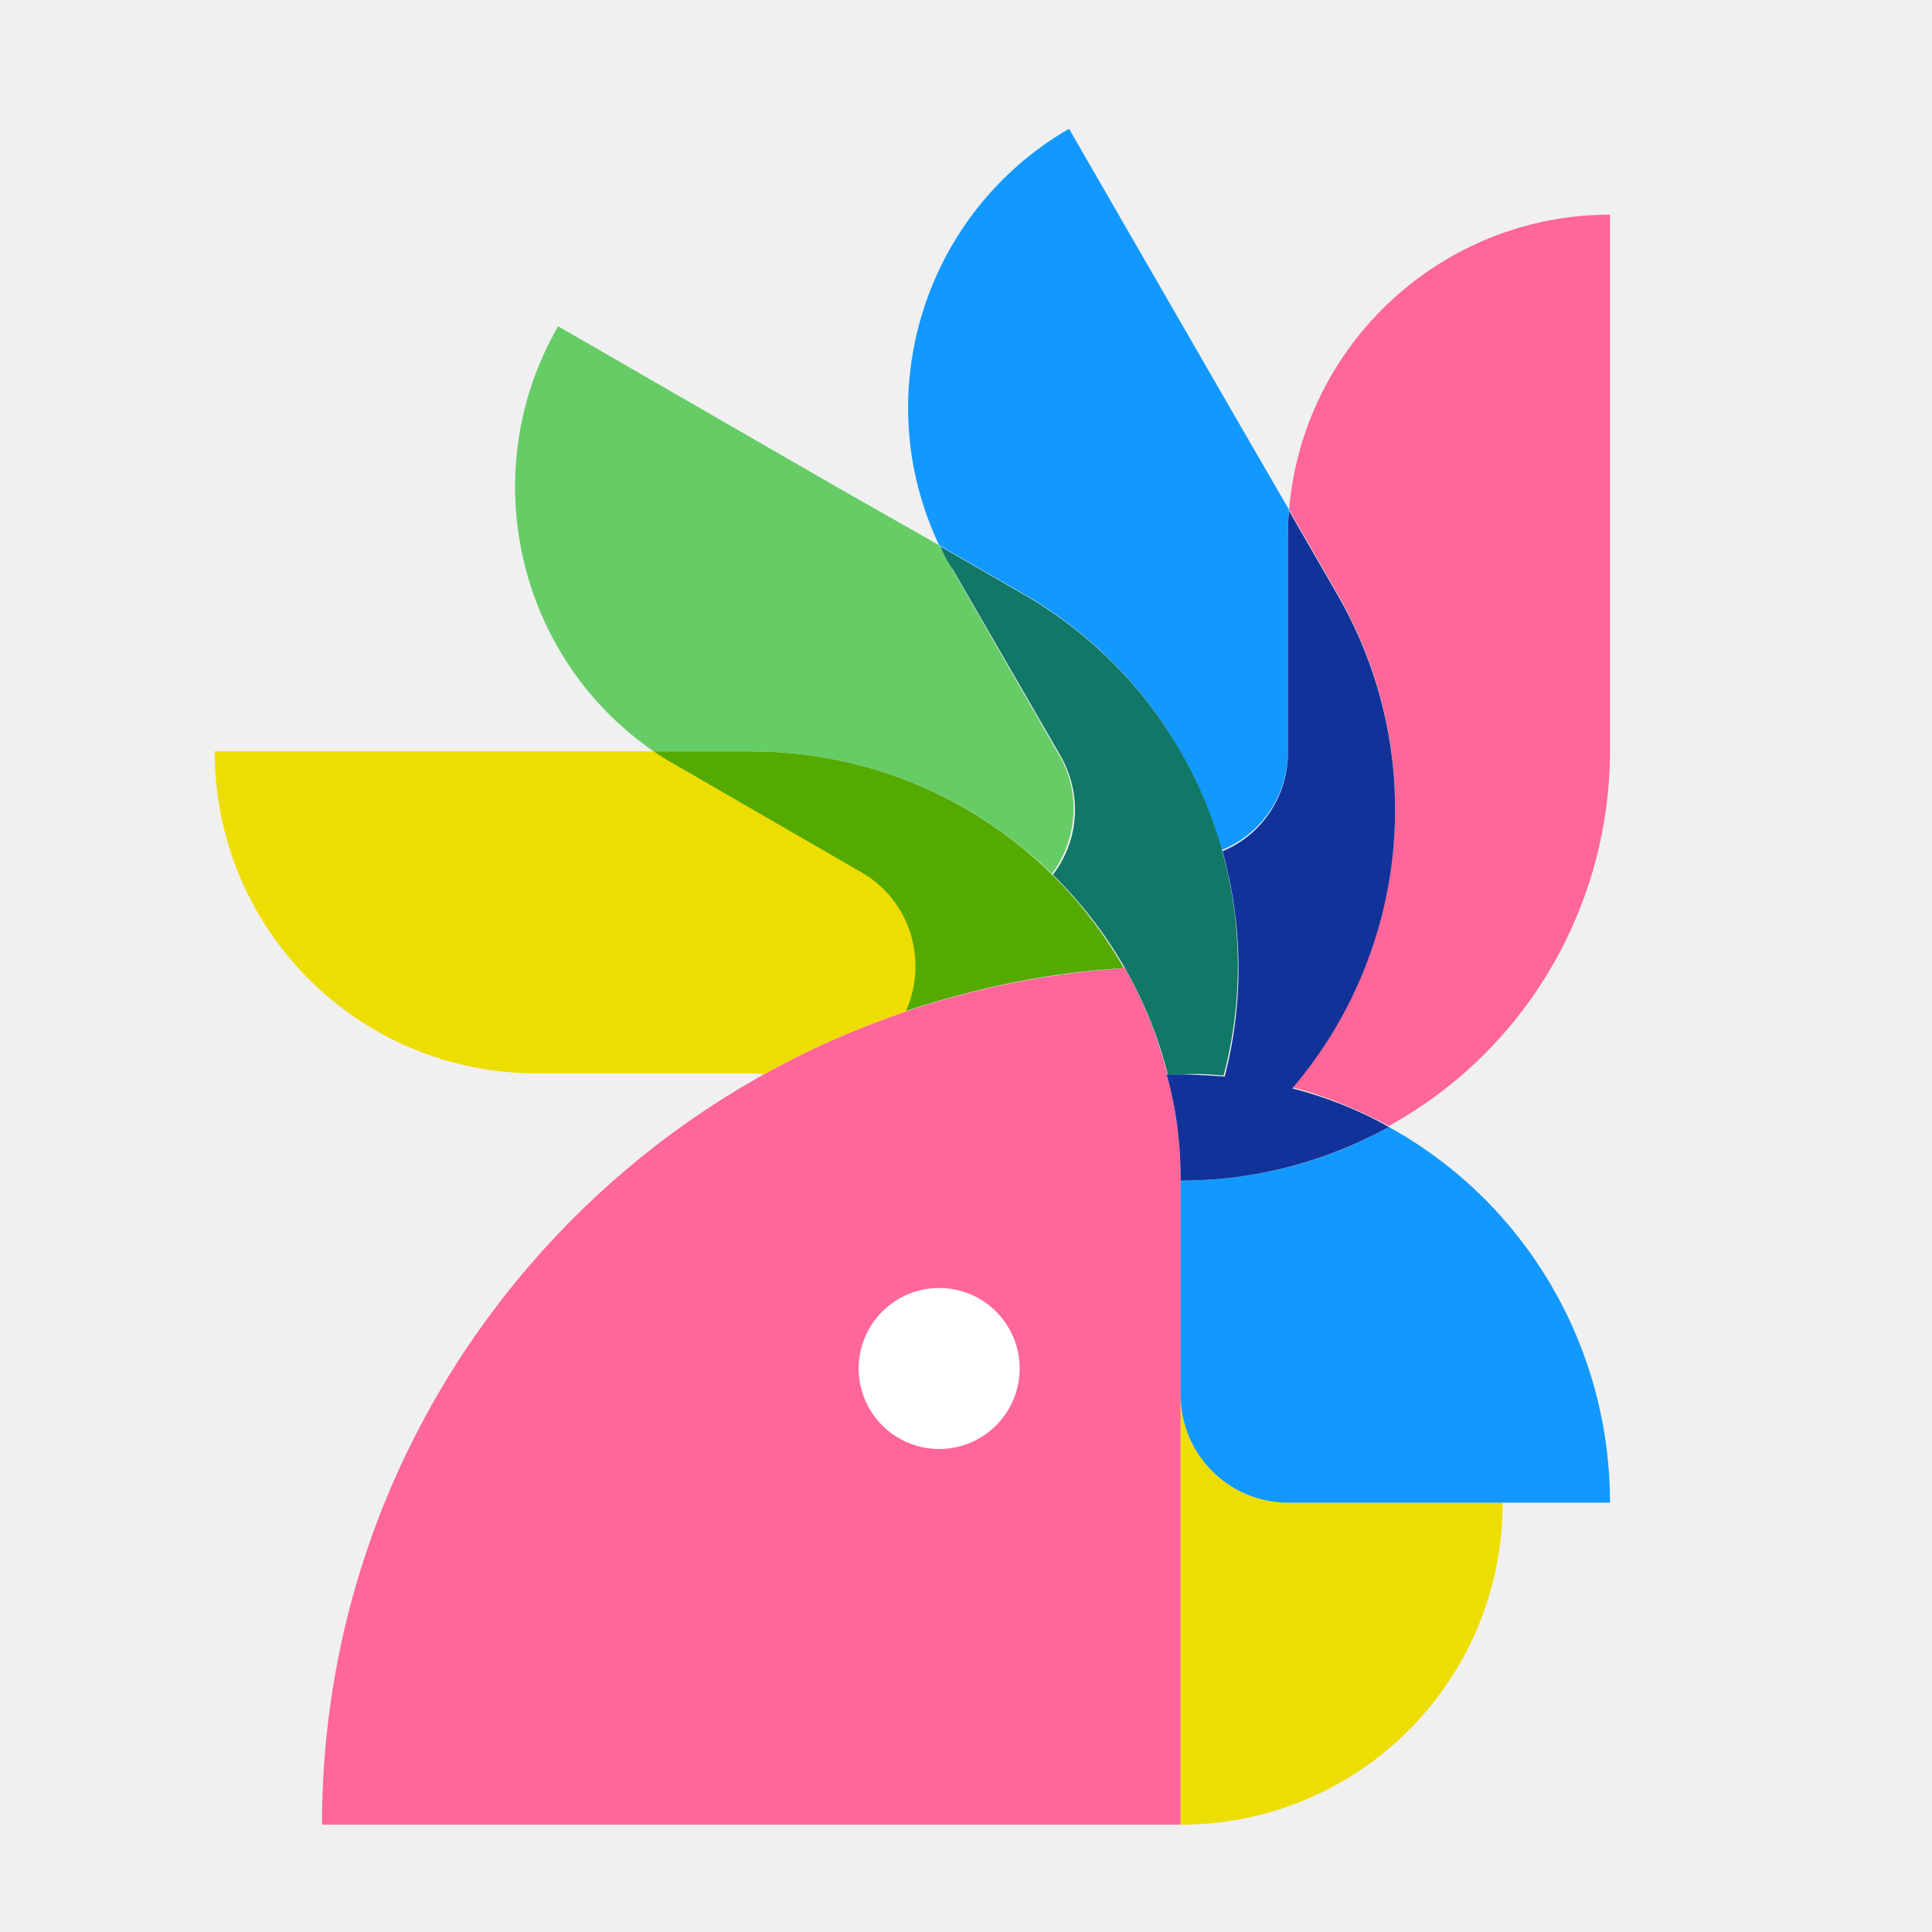
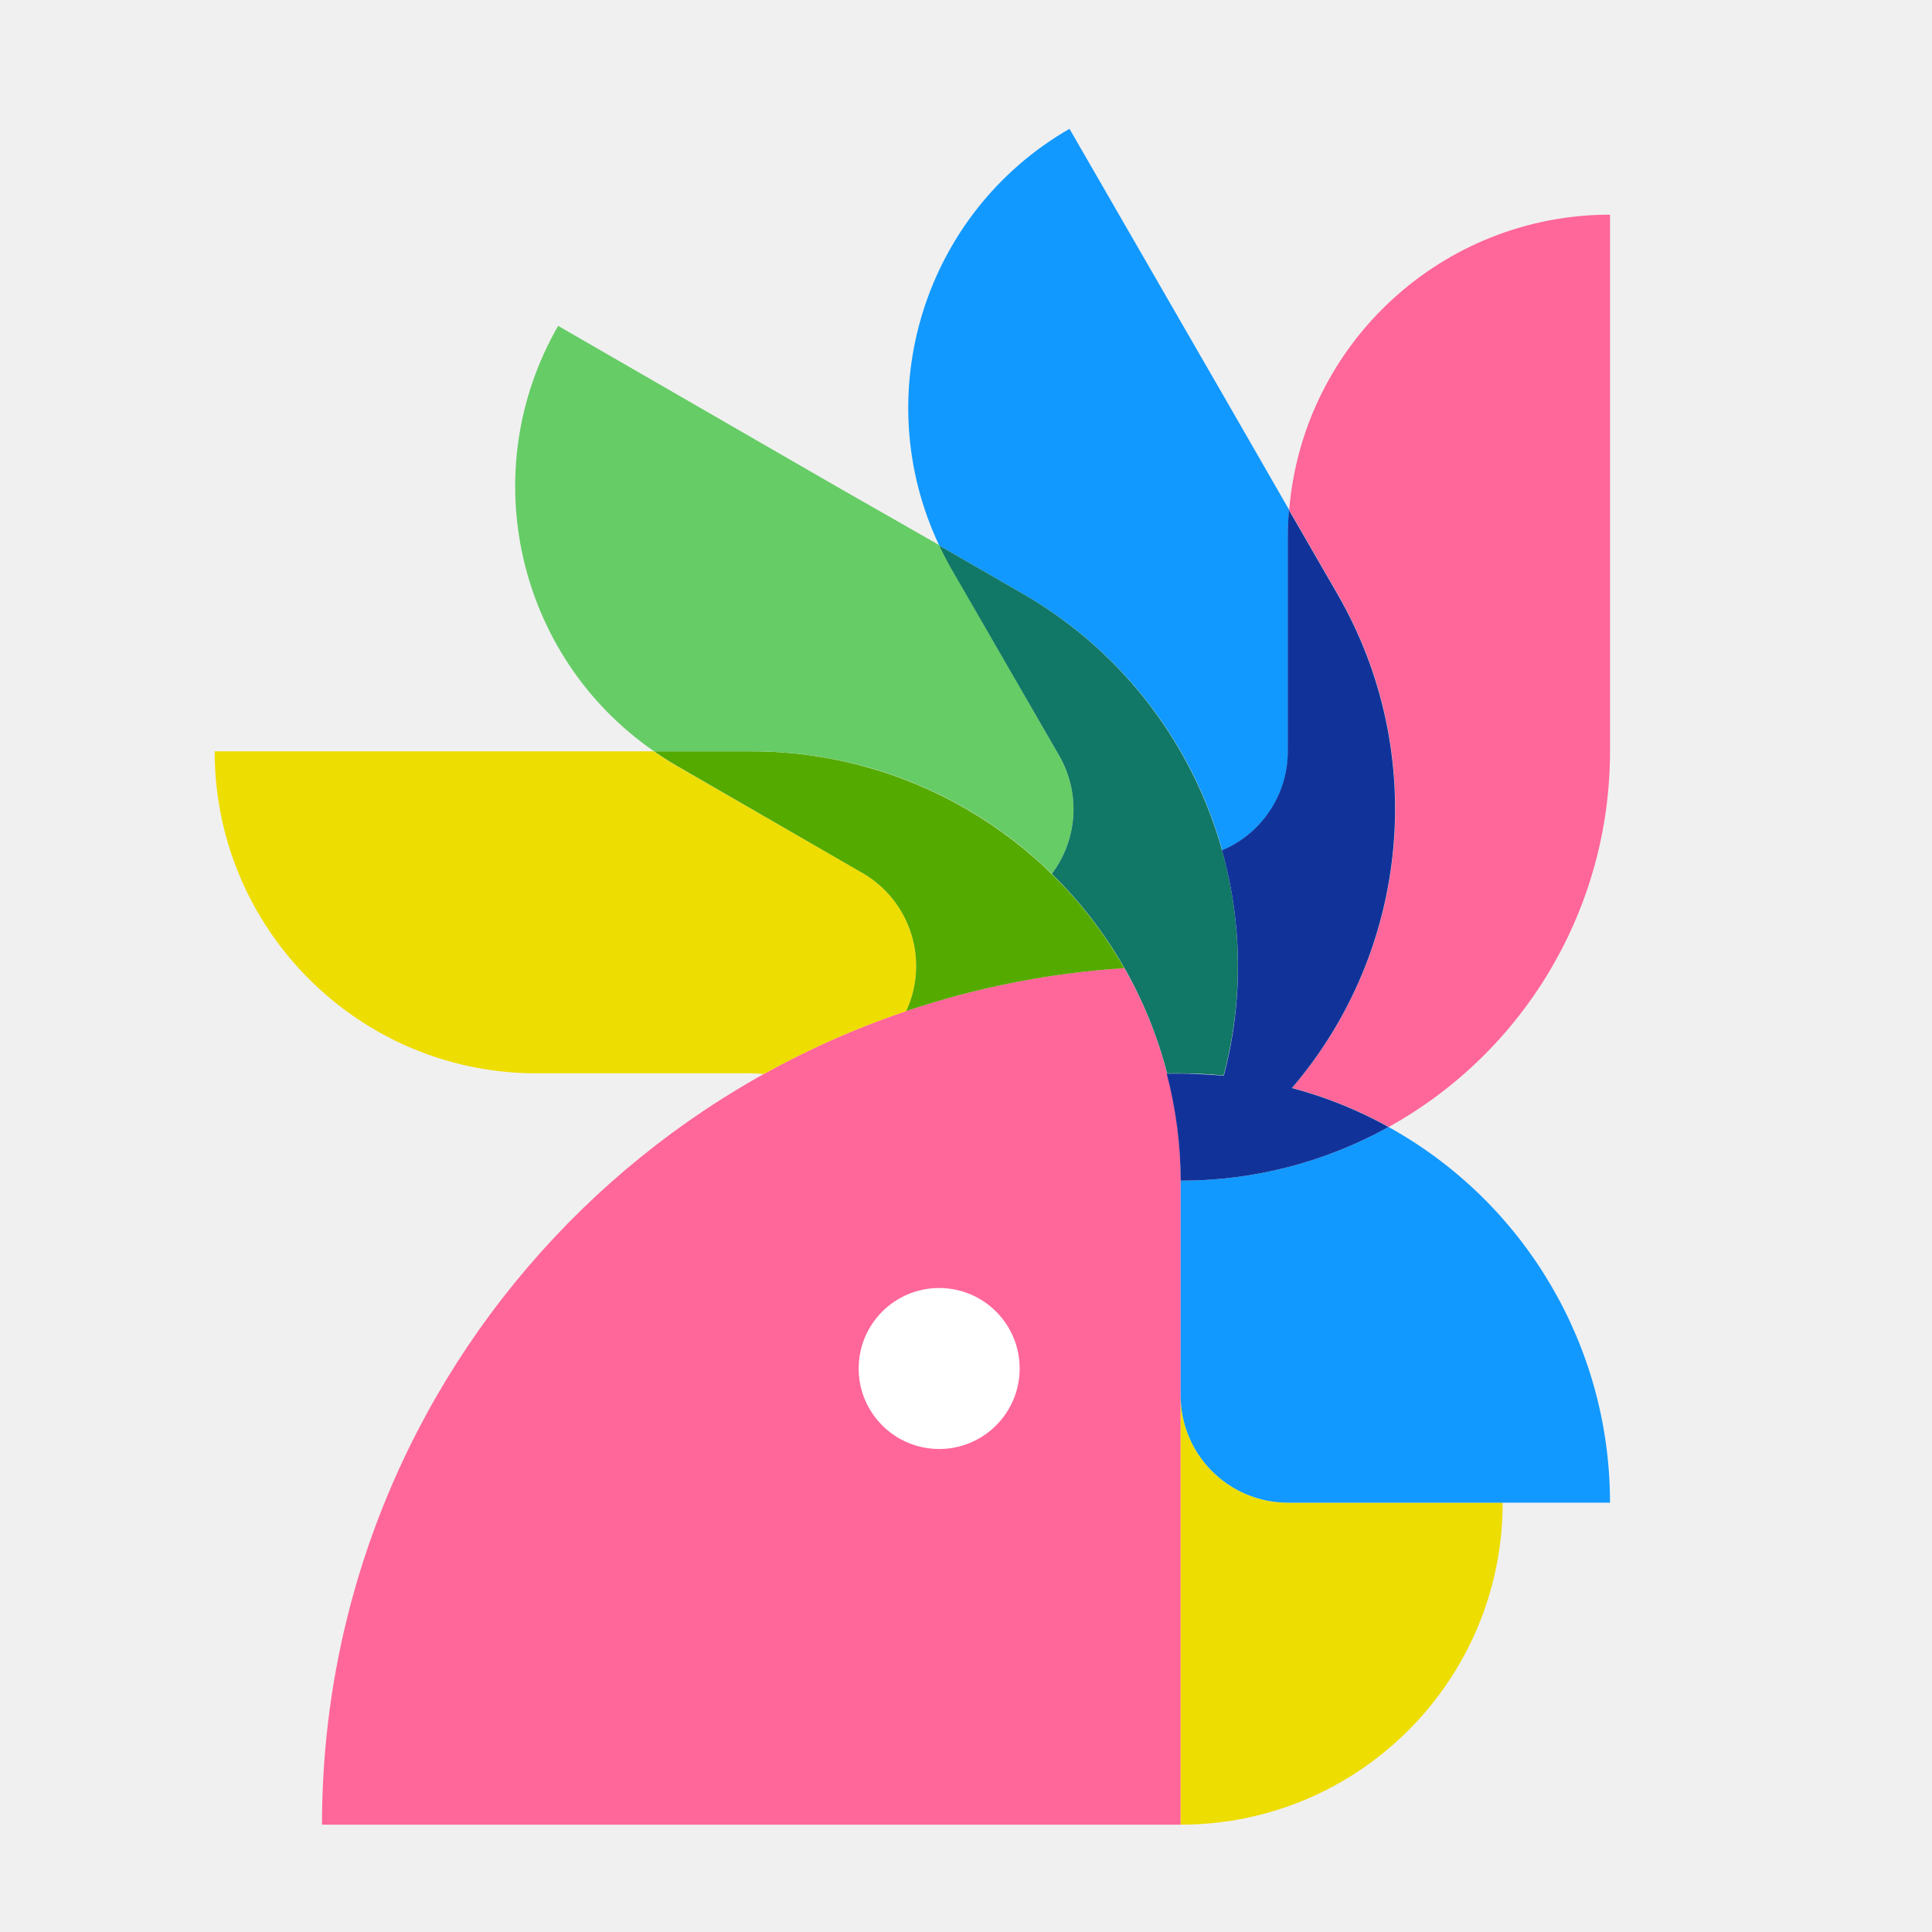
- <svg xmlns="http://www.w3.org/2000/svg" version="1.1" id="Layer_1" x="0px" y="0px" viewBox="0 0 180 180" style="enable-background:new 0 0 180 180;" xml:space="preserve">
-   <style type="text/css">
- 	.st0{fill:#FF6699;}
- 	.st1{fill:#EEDD00;}
- 	.st2{fill:#55AA00;}
- 	.st3{fill:#1199FF;}
- 	.st4{fill:#66CC66;}
- 	.st5{fill:#117766;}
- 	.st6{fill:#113399;}
- 	.st7{fill:#FFFFFF;}
- </style>
-   <path class="st0" d="M30,170h80v-60c0-6.9-1.8-13.8-5.2-19.8C62.7,93,30,127.9,30,170z" />
-   <path class="st1" d="M80.4,81.3L63,71.3c-0.7-0.4-1.4-0.9-2.1-1.3H20c0,16.6,13.4,30,30,30h20c0.4,0,0.8,0,1.2,0.1  c4.2-2.4,8.7-4.3,13.3-5.9C86.6,89.5,84.8,83.9,80.4,81.3z M120,140c-5.5,0-10-4.5-10-10v40c16.6,0,30-13.4,30-30l0,0H120z" />
-   <path class="st2" d="M70,70h-9.1c0.7,0.5,1.4,0.9,2.1,1.3l17.3,10c4.5,2.6,6.2,8.2,4.1,12.9c6.6-2.2,13.4-3.6,20.3-4  C97.6,77.7,84.4,70,70,70z" />
-   <path class="st3" d="M120,70V50c0-0.8,0-1.7,0.1-2.5l-5.5-9.5l-15-26c-13.5,7.8-18.8,24.7-12.1,38.8l7.8,4.5  c9.1,5.2,15.7,13.8,18.5,23.9C117.6,77.7,120,74,120,70z" />
-   <path class="st4" d="M98.7,70.4L88.7,53c-0.4-0.7-0.8-1.5-1.2-2.2L78,45.4l-26-15c-7.8,13.5-3.9,30.8,8.9,39.6H70  c10.5,0,20.5,4.1,28,11.4C100.4,78.2,100.7,73.8,98.7,70.4z" />
-   <path class="st5" d="M114,100.2c4.6-17.4-3-35.8-18.6-44.8l-7.8-4.5c0.3,0.7,0.7,1.5,1.2,2.2l10,17.3c2,3.5,1.8,7.8-0.7,11.1  c5.2,5.1,8.9,11.5,10.7,18.6h1.3C111.3,100,112.7,100.1,114,100.2z" />
-   <path class="st0" d="M120.1,47.5l4.5,7.8c8.5,14.7,6.8,33.1-4.2,46c3.1,0.8,6.2,2.1,9,3.6c12.7-7,20.6-20.4,20.6-35V20  C134.4,20,121.4,32,120.1,47.5z" />
-   <path class="st3" d="M129.4,105c-5.9,3.3-12.6,5-19.4,5v20c0,5.5,4.5,10,10,10h30C150,125.4,142.1,112,129.4,105z" />
-   <path class="st6" d="M110,110c6.8,0,13.4-1.7,19.4-5c-2.8-1.6-5.9-2.8-9-3.6c11-12.9,12.7-31.3,4.2-46l-4.5-7.8  c-0.1,0.8-0.1,1.7-0.1,2.5v20c0,4-2.4,7.7-6.1,9.2c1.9,6.9,2,14.1,0.2,21c0,0-2.5-0.2-4.1-0.2h-1.3C109.6,103.3,110,106.6,110,110z" />
-   <circle class="st7" cx="87.5" cy="127.5" r="7.5" />
+ <svg xmlns="http://www.w3.org/2000/svg" viewBox="0 0 180 180">
+   <path d="M30 170h80v-60a39.8 39.8 0 0 0-5.25-19.81A80 80 0 0 0 30 170z" fill="#f69" />
+   <path d="M80.36 81.34L63 71.34c-.73-.42-1.42-.87-2.1-1.34H20a30 30 0 0 0 30 30h20a10.07 10.07 0 0 1 1.15.07 79.54 79.54 0 0 1 13.28-5.87 10 10 0 0 0-4.07-12.86zM120 140a10 10 0 0 1-10-10v40a30 30 0 0 0 30-30z" fill="#ed0" />
+   <path d="M70 70h-9.06c.68.47 1.37.92 2.1 1.34l17.32 10a10 10 0 0 1 4.07 12.86 79.64 79.64 0 0 1 20.32-4A40 40 0 0 0 70 70z" fill="#5a0" />
+   <path d="M120 70V50c0-.84 0-1.67.11-2.49L114.64 38l-15-26a30 30 0 0 0-12.13 38.83l7.85 4.53a39.86 39.86 0 0 1 18.51 23.86A10 10 0 0 0 120 70z" fill="#19f" />
+   <path d="M98.66 70.36L88.66 53c-.42-.73-.8-1.46-1.15-2.21L78 45.36l-26-15A30 30 0 0 0 60.94 70H70a39.86 39.86 0 0 1 28 11.41 10 10 0 0 0 .66-11.05z" fill="#6c6" />
+   <path d="M114 100.2a40 40 0 0 0-18.64-44.84l-7.85-4.53c.35.74.73 1.48 1.15 2.21l10 17.32A10 10 0 0 1 98 81.41 40 40 0 0 1 108.74 100H110q2 0 4 .2z" fill="#176" />
+   <path d="M120.11 47.51l4.53 7.85a40 40 0 0 1-4.25 46 39.74 39.74 0 0 1 9 3.63A40 40 0 0 0 150 70V20a30 30 0 0 0-29.89 27.51z" fill="#f69" />
+   <path d="M129.37 105a39.81 39.81 0 0 1-19.37 5v20a10 10 0 0 0 10 10h30a40 40 0 0 0-20.63-35z" fill="#19f" />
+   <path d="M110 110a39.81 39.81 0 0 0 19.37-5 39.47 39.47 0 0 0-9-3.63 40 40 0 0 0 4.25-46l-4.53-7.85c-.07.82-.11 1.65-.11 2.49V70a10 10 0 0 1-6.13 9.22 40 40 0 0 1 .17 21s-2.51-.2-4.05-.2h-1.27A39.89 39.89 0 0 1 110 110z" fill="#139" />
+   <circle cx="87.5" cy="127.5" r="7.5" fill="#fff" />
</svg>
